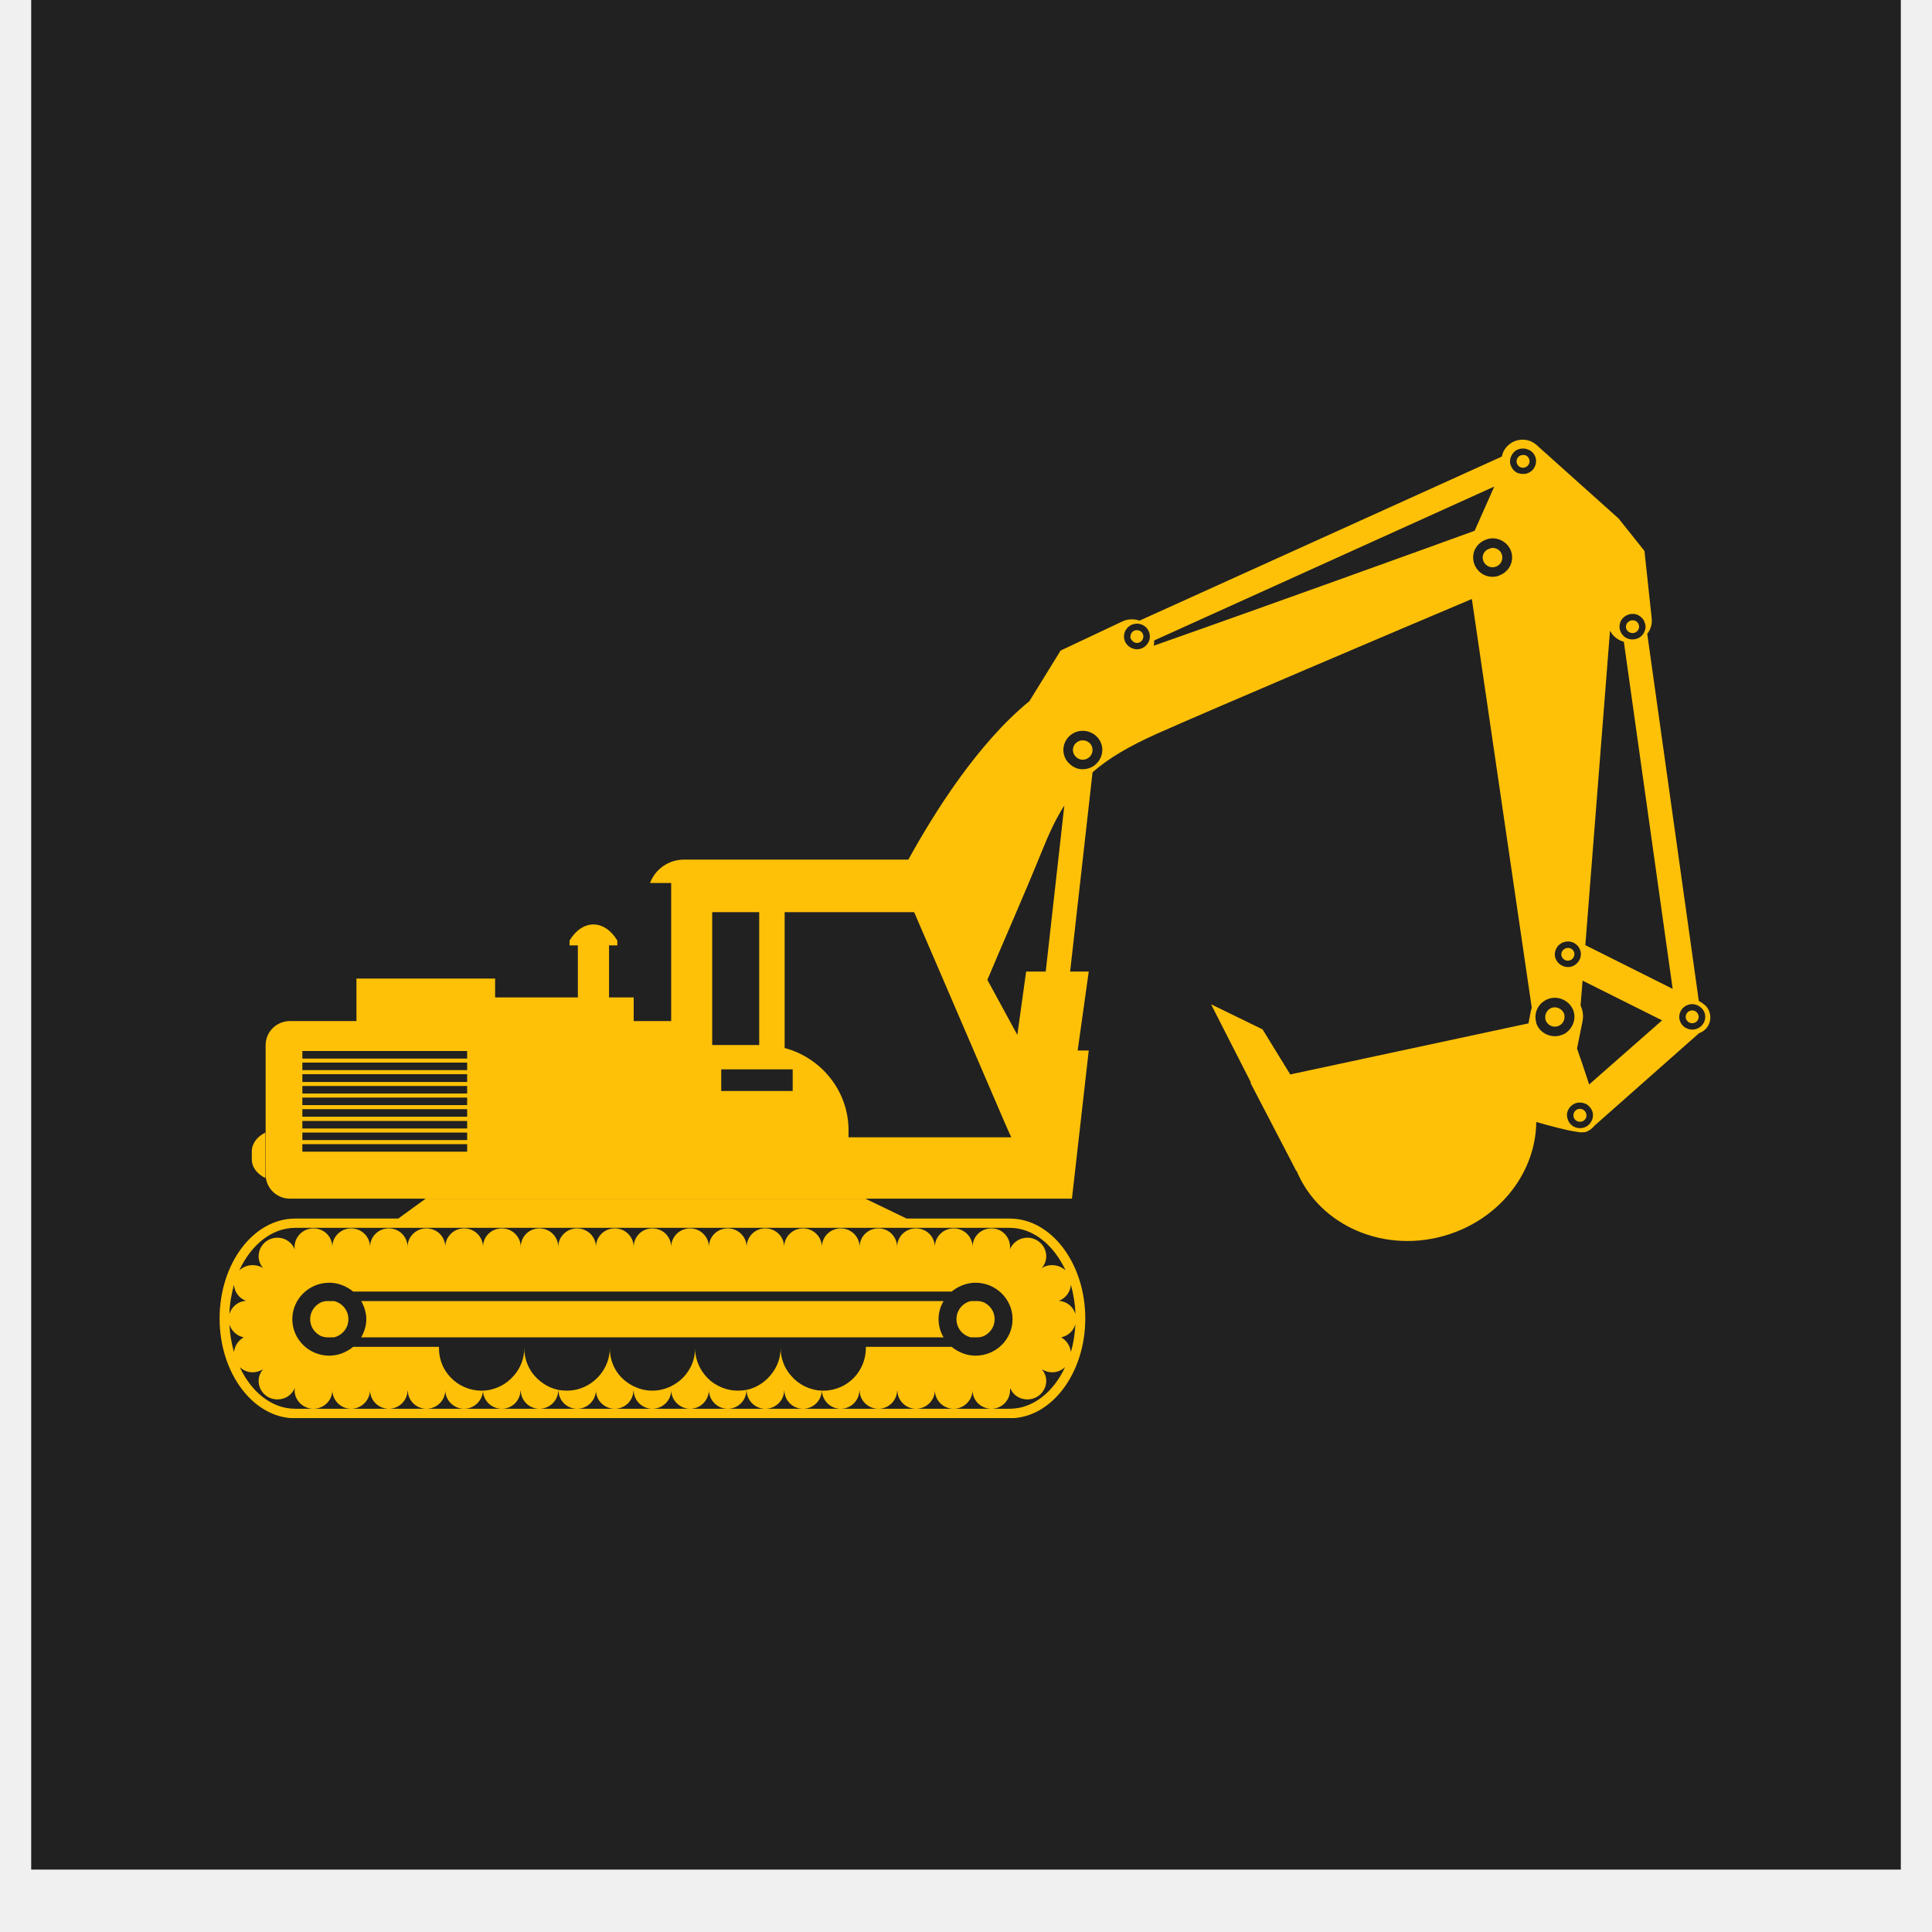
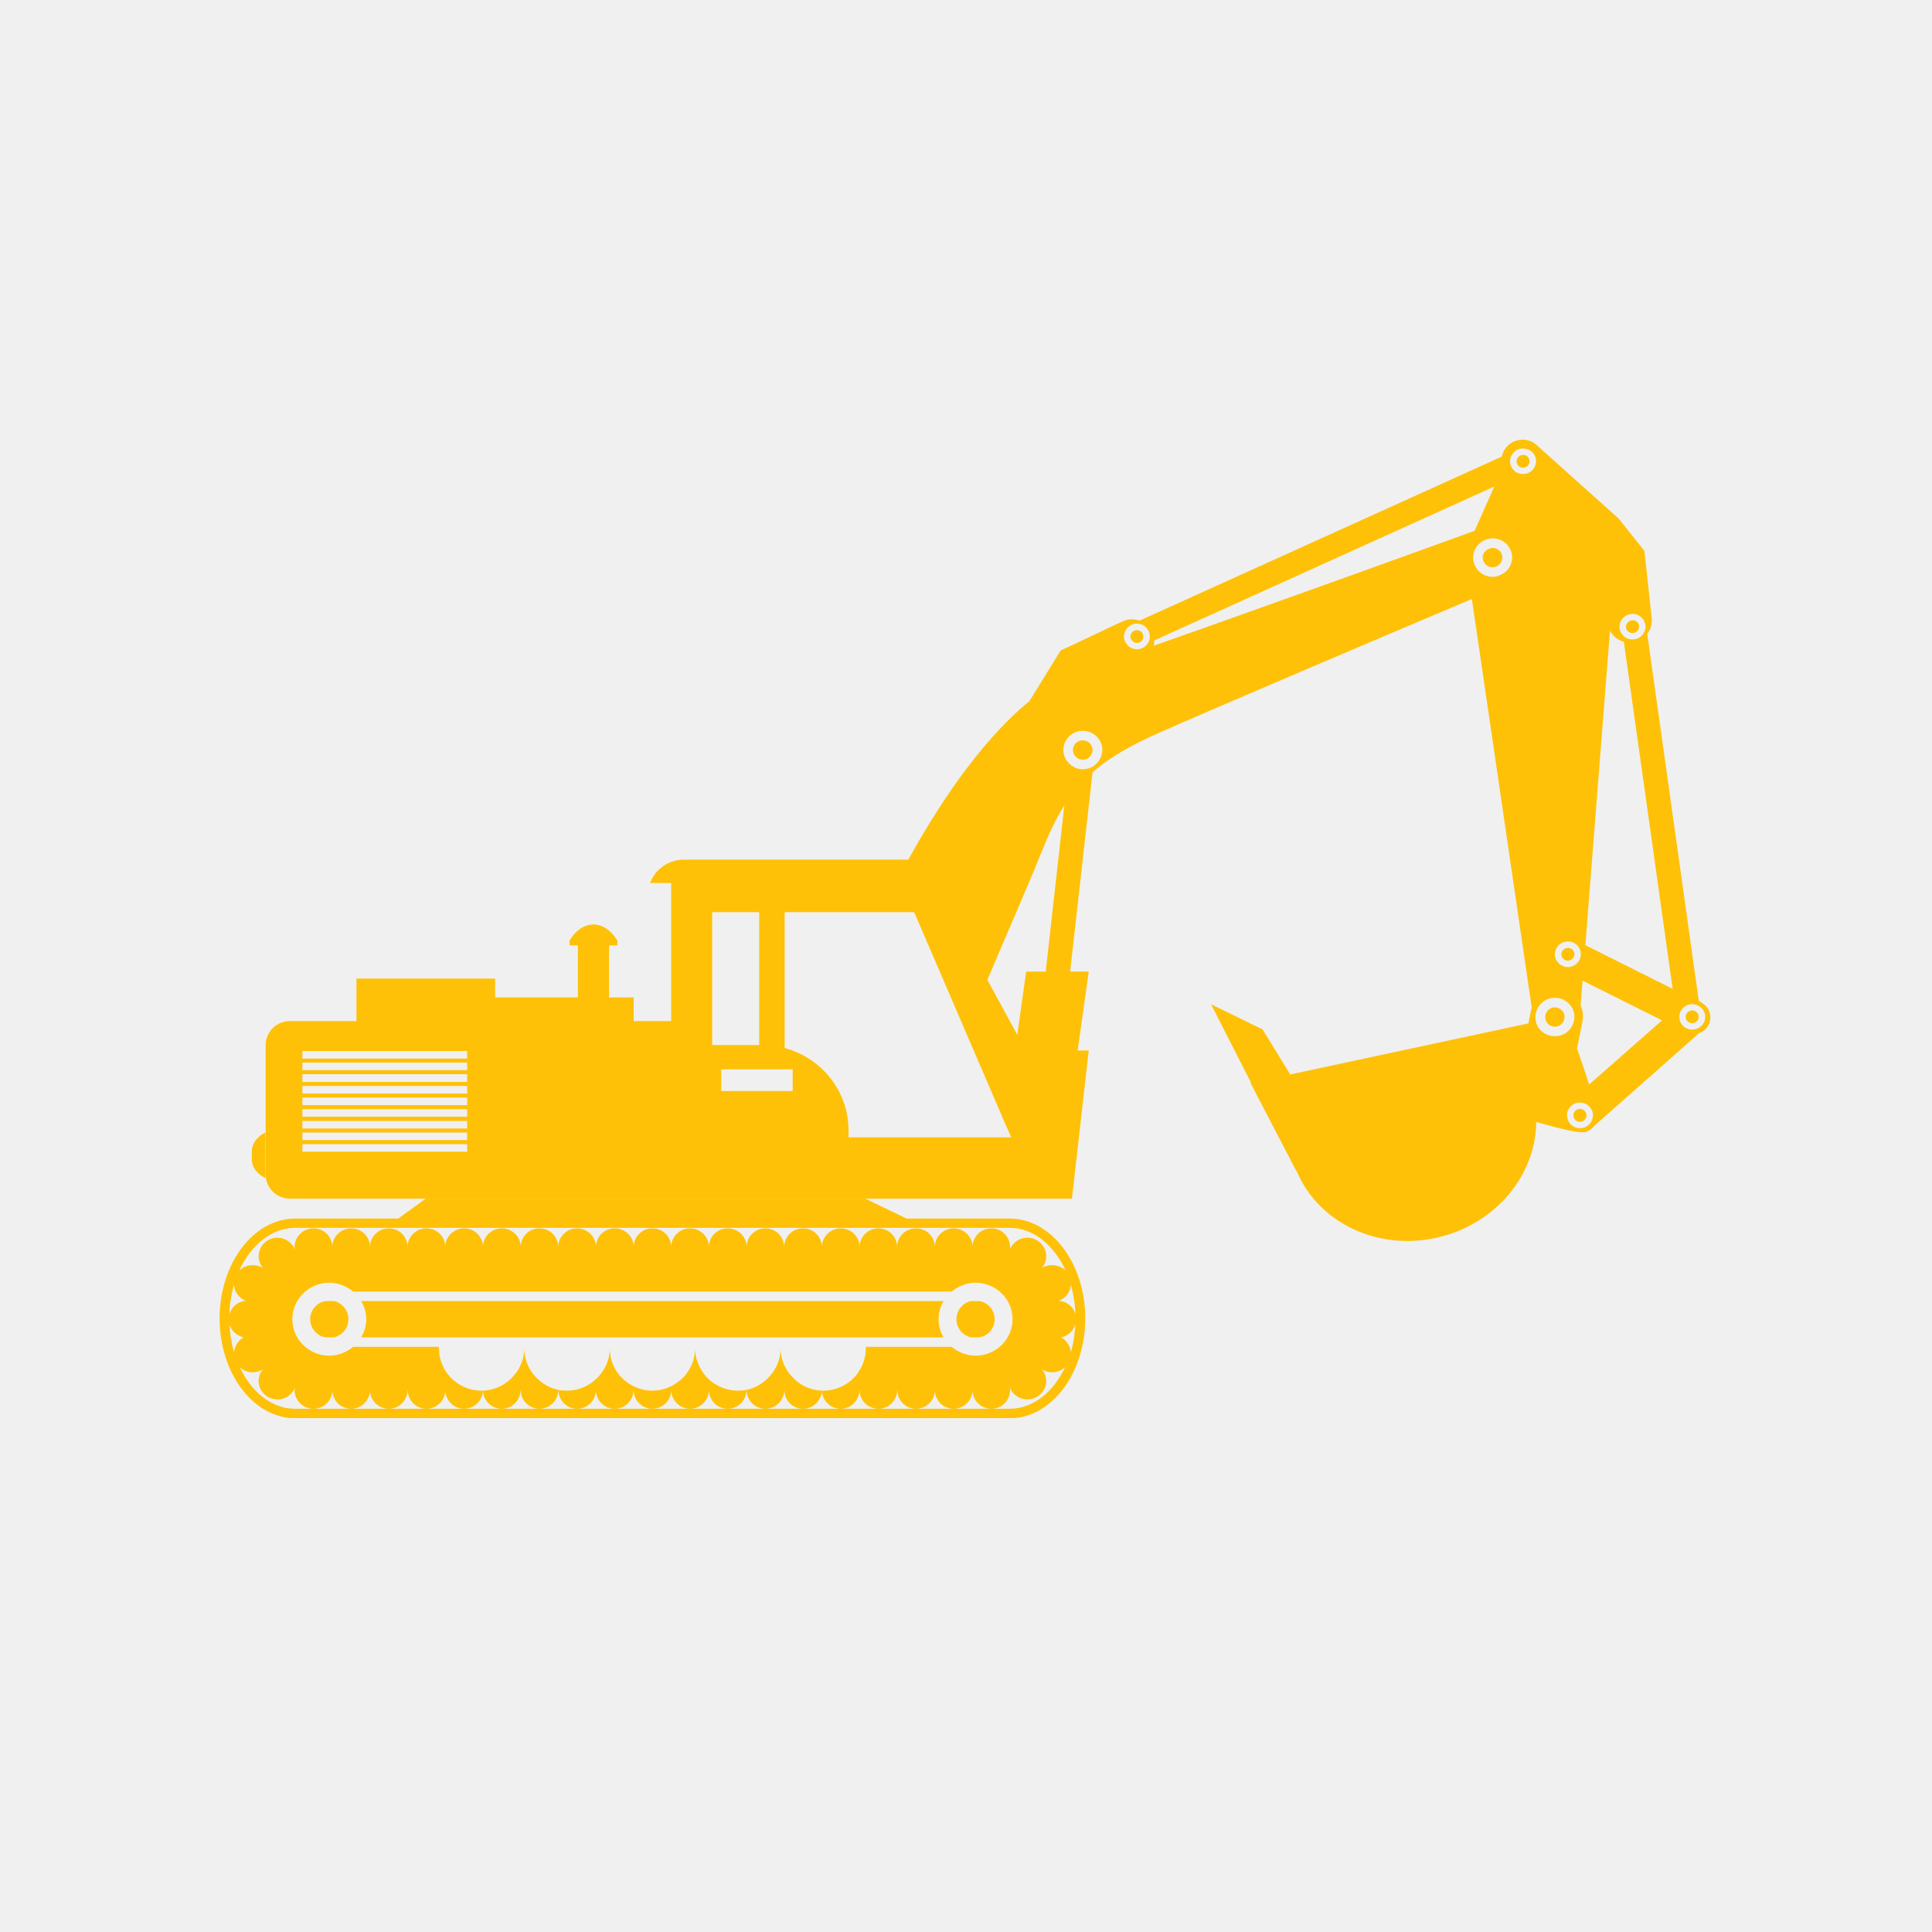
<svg xmlns="http://www.w3.org/2000/svg" width="40" zoomAndPan="magnify" viewBox="0 0 30 30" height="40" preserveAspectRatio="xMidYMid meet" version="1.0">
  <defs>
-     <clipPath id="f9b8bac0df">
-       <path d="M 0.484 0 L 29.516 0 L 29.516 29.031 L 0.484 29.031 Z M 0.484 0 " clip-rule="nonzero" />
-     </clipPath>
-     <clipPath id="c903cffab0">
+     <clipPath id="74065175f0">
      <path d="M 26 15 L 26.613 15 L 26.613 16 L 26 16 Z M 26 15 " clip-rule="nonzero" />
    </clipPath>
-     <clipPath id="90efa4f3f5">
+     <clipPath id="c0b186949f">
      <path d="M 3.387 18 L 17 18 L 17 22.02 L 3.387 22.02 Z M 3.387 18 " clip-rule="nonzero" />
    </clipPath>
-     <clipPath id="56f4313540">
+     <clipPath id="87d1e20c72">
      <path d="M 4 6.777 L 26.613 6.777 L 26.613 20 L 4 20 Z M 4 6.777 " clip-rule="nonzero" />
    </clipPath>
-     <clipPath id="908344d071">
+     <clipPath id="a6f226adc4">
      <path d="M 3.387 17 L 5 17 L 5 19 L 3.387 19 Z M 3.387 17 " clip-rule="nonzero" />
    </clipPath>
  </defs>
-   <g clip-path="url(#f9b8bac0df)">
-     <path fill="#ffffff" d="M 0.484 0 L 29.516 0 L 29.516 36.289 L 0.484 36.289 Z M 0.484 0 " fill-opacity="1" fill-rule="nonzero" />
-     <path fill="#ffffff" d="M 0.484 0 L 29.516 0 L 29.516 29.031 L 0.484 29.031 Z M 0.484 0 " fill-opacity="1" fill-rule="nonzero" />
-     <path fill="#212121" d="M 0.484 0 L 29.516 0 L 29.516 29.031 L 0.484 29.031 Z M 0.484 0 " fill-opacity="1" fill-rule="nonzero" />
-   </g>
  <path fill="#ffc107" d="M 17.652 9.984 C 17.629 9.984 17.609 9.973 17.594 9.961 C 17.57 9.941 17.551 9.914 17.551 9.883 L 17.555 9.879 C 17.555 9.828 17.598 9.785 17.652 9.785 C 17.711 9.785 17.754 9.828 17.754 9.883 C 17.754 9.938 17.711 9.984 17.652 9.984 " fill-opacity="1" fill-rule="nonzero" />
  <path fill="#ffc107" d="M 25.297 9.648 C 25.32 9.633 25.352 9.625 25.383 9.637 L 25.387 9.637 C 25.438 9.656 25.465 9.715 25.445 9.766 C 25.426 9.816 25.367 9.844 25.316 9.824 C 25.262 9.809 25.234 9.75 25.254 9.699 C 25.262 9.676 25.277 9.66 25.297 9.648 " fill-opacity="1" fill-rule="nonzero" />
  <path fill="#ffc107" d="M 23.668 7.066 C 23.676 7.066 23.684 7.066 23.691 7.07 C 23.742 7.094 23.766 7.156 23.742 7.203 C 23.719 7.254 23.656 7.277 23.605 7.254 C 23.559 7.23 23.539 7.18 23.555 7.129 L 23.559 7.121 C 23.578 7.078 23.625 7.059 23.668 7.066 " fill-opacity="1" fill-rule="nonzero" />
  <path fill="#ffc107" d="M 23.129 8.52 C 23.145 8.512 23.16 8.508 23.176 8.508 C 23.262 8.508 23.328 8.574 23.328 8.656 C 23.328 8.723 23.289 8.773 23.234 8.797 C 23.215 8.805 23.195 8.809 23.176 8.809 C 23.094 8.809 23.023 8.742 23.023 8.656 C 23.023 8.594 23.066 8.539 23.129 8.52 " fill-opacity="1" fill-rule="nonzero" />
  <path fill="#ffc107" d="M 24.098 15.648 C 24.176 15.625 24.262 15.668 24.289 15.746 C 24.293 15.754 24.289 15.762 24.293 15.77 C 24.301 15.844 24.262 15.91 24.191 15.934 C 24.113 15.961 24.027 15.918 24 15.84 L 24 15.836 C 23.977 15.758 24.02 15.676 24.098 15.648 " fill-opacity="1" fill-rule="nonzero" />
  <path fill="#ffc107" d="M 24.5 17.223 C 24.555 17.207 24.613 17.234 24.629 17.289 C 24.648 17.34 24.617 17.398 24.566 17.414 C 24.512 17.43 24.453 17.402 24.438 17.352 C 24.418 17.297 24.449 17.242 24.5 17.223 " fill-opacity="1" fill-rule="nonzero" />
-   <g clip-path="url(#c903cffab0)">
+   <g clip-path="url(#74065175f0)">
    <path fill="#ffc107" d="M 26.309 15.883 C 26.254 15.902 26.199 15.871 26.18 15.82 C 26.164 15.77 26.191 15.711 26.246 15.695 C 26.297 15.676 26.355 15.707 26.371 15.758 C 26.391 15.812 26.359 15.867 26.309 15.883 " fill-opacity="1" fill-rule="nonzero" />
  </g>
  <path fill="#ffc107" d="M 24.371 14.914 C 24.316 14.93 24.262 14.895 24.246 14.84 C 24.234 14.789 24.27 14.734 24.324 14.723 C 24.375 14.707 24.434 14.742 24.445 14.793 C 24.457 14.848 24.422 14.902 24.371 14.914 " fill-opacity="1" fill-rule="nonzero" />
-   <g clip-path="url(#90efa4f3f5)">
+   <g clip-path="url(#c0b186949f)">
    <path fill="#ffc107" d="M 3.562 20.406 C 3.594 20.293 3.695 20.207 3.82 20.199 C 3.715 20.16 3.641 20.066 3.633 19.949 C 3.594 20.094 3.566 20.246 3.562 20.406 Z M 16.629 19.949 C 16.621 20.062 16.547 20.16 16.441 20.199 C 16.566 20.207 16.668 20.293 16.699 20.406 C 16.695 20.246 16.668 20.094 16.629 19.949 Z M 16.699 20.562 C 16.668 20.668 16.582 20.746 16.477 20.766 C 16.559 20.812 16.617 20.895 16.629 20.996 C 16.668 20.859 16.691 20.715 16.699 20.562 Z M 7.477 21.594 L 7.5 21.594 C 7.691 21.586 7.859 21.5 7.977 21.363 C 8.078 21.25 8.141 21.098 8.141 20.934 C 8.141 21.078 8.188 21.211 8.266 21.32 C 8.363 21.449 8.504 21.547 8.668 21.582 C 8.711 21.59 8.758 21.594 8.805 21.594 C 8.961 21.594 9.102 21.539 9.215 21.449 C 9.367 21.328 9.469 21.141 9.469 20.934 C 9.469 21.07 9.508 21.195 9.578 21.301 C 9.641 21.395 9.73 21.469 9.828 21.52 L 9.844 21.527 C 9.93 21.57 10.027 21.594 10.129 21.594 C 10.234 21.594 10.328 21.57 10.418 21.527 L 10.43 21.52 C 10.531 21.469 10.617 21.395 10.68 21.301 C 10.754 21.195 10.793 21.07 10.793 20.934 C 10.793 21.141 10.895 21.328 11.043 21.449 C 11.16 21.539 11.301 21.594 11.457 21.594 C 11.504 21.594 11.547 21.59 11.594 21.582 C 11.758 21.547 11.898 21.449 11.992 21.32 C 12.074 21.211 12.121 21.078 12.121 20.934 C 12.121 21.098 12.184 21.25 12.285 21.363 C 12.402 21.5 12.57 21.586 12.762 21.594 L 12.785 21.594 C 12.973 21.594 13.145 21.516 13.266 21.387 C 13.375 21.27 13.445 21.109 13.445 20.934 L 13.445 20.914 L 14.777 20.914 C 14.879 20.996 15.008 21.051 15.148 21.051 C 15.465 21.051 15.723 20.797 15.723 20.484 C 15.723 20.172 15.465 19.918 15.148 19.918 C 15.008 19.918 14.879 19.973 14.777 20.055 L 5.484 20.055 C 5.383 19.973 5.254 19.918 5.113 19.918 C 4.797 19.918 4.539 20.172 4.539 20.484 C 4.539 20.797 4.797 21.051 5.113 21.051 C 5.254 21.051 5.383 20.996 5.484 20.914 L 6.816 20.914 L 6.816 20.934 C 6.816 21.109 6.883 21.27 6.996 21.387 C 7.117 21.516 7.289 21.594 7.477 21.594 Z M 3.633 20.996 C 3.645 20.895 3.703 20.812 3.785 20.766 C 3.68 20.746 3.594 20.668 3.562 20.566 C 3.57 20.715 3.594 20.859 3.633 20.996 Z M 15.68 19.066 L 4.582 19.066 C 4.219 19.066 3.898 19.332 3.715 19.727 C 3.77 19.676 3.844 19.645 3.922 19.645 C 3.984 19.645 4.039 19.66 4.086 19.691 C 4.043 19.641 4.016 19.578 4.016 19.508 C 4.016 19.348 4.145 19.219 4.309 19.219 C 4.43 19.219 4.535 19.293 4.578 19.402 C 4.578 19.391 4.574 19.375 4.574 19.363 C 4.574 19.203 4.707 19.074 4.867 19.074 C 5.031 19.074 5.16 19.203 5.16 19.363 L 5.16 19.375 L 5.16 19.363 C 5.16 19.203 5.293 19.074 5.453 19.074 C 5.613 19.074 5.746 19.203 5.746 19.363 L 5.746 19.375 L 5.746 19.363 C 5.746 19.203 5.875 19.074 6.039 19.074 C 6.199 19.074 6.328 19.203 6.328 19.363 L 6.328 19.375 L 6.332 19.375 L 6.328 19.363 C 6.328 19.203 6.461 19.074 6.621 19.074 C 6.785 19.074 6.914 19.203 6.914 19.363 L 6.914 19.375 L 6.914 19.363 C 6.914 19.203 7.047 19.074 7.207 19.074 C 7.367 19.074 7.5 19.203 7.5 19.363 L 7.5 19.375 L 7.5 19.363 C 7.5 19.203 7.629 19.074 7.793 19.074 C 7.953 19.074 8.086 19.203 8.086 19.363 L 8.082 19.375 L 8.086 19.375 L 8.086 19.363 C 8.086 19.203 8.215 19.074 8.375 19.074 C 8.539 19.074 8.668 19.203 8.668 19.363 L 8.668 19.375 L 8.672 19.375 L 8.668 19.363 C 8.668 19.203 8.801 19.074 8.961 19.074 C 9.121 19.074 9.254 19.203 9.254 19.363 L 9.254 19.375 L 9.254 19.363 C 9.254 19.203 9.383 19.074 9.547 19.074 C 9.707 19.074 9.84 19.203 9.84 19.363 L 9.836 19.375 L 9.84 19.375 L 9.84 19.363 C 9.84 19.203 9.969 19.074 10.129 19.074 C 10.293 19.074 10.422 19.203 10.422 19.363 L 10.422 19.375 L 10.422 19.363 C 10.422 19.203 10.555 19.074 10.715 19.074 C 10.875 19.074 11.008 19.203 11.008 19.363 L 11.008 19.375 L 11.008 19.363 C 11.008 19.203 11.137 19.074 11.301 19.074 C 11.461 19.074 11.594 19.203 11.594 19.363 L 11.59 19.375 L 11.594 19.375 L 11.594 19.363 C 11.594 19.203 11.723 19.074 11.883 19.074 C 12.047 19.074 12.176 19.203 12.176 19.363 L 12.176 19.375 L 12.18 19.375 L 12.176 19.363 C 12.176 19.203 12.309 19.074 12.469 19.074 C 12.629 19.074 12.762 19.203 12.762 19.363 L 12.762 19.375 L 12.762 19.363 C 12.762 19.203 12.895 19.074 13.055 19.074 C 13.215 19.074 13.348 19.203 13.348 19.363 L 13.344 19.375 L 13.348 19.375 L 13.348 19.363 C 13.348 19.203 13.477 19.074 13.641 19.074 C 13.801 19.074 13.93 19.203 13.93 19.363 L 13.93 19.375 L 13.934 19.375 L 13.93 19.363 C 13.93 19.203 14.062 19.074 14.223 19.074 C 14.387 19.074 14.516 19.203 14.516 19.363 L 14.516 19.375 L 14.516 19.363 C 14.516 19.203 14.648 19.074 14.809 19.074 C 14.969 19.074 15.102 19.203 15.102 19.363 L 15.102 19.375 L 15.102 19.363 C 15.102 19.203 15.23 19.074 15.395 19.074 C 15.555 19.074 15.684 19.203 15.684 19.363 C 15.684 19.375 15.684 19.391 15.68 19.402 C 15.723 19.297 15.828 19.219 15.953 19.219 C 16.113 19.219 16.246 19.348 16.246 19.508 C 16.246 19.578 16.219 19.641 16.176 19.691 C 16.223 19.66 16.277 19.645 16.336 19.645 C 16.418 19.645 16.492 19.676 16.547 19.727 C 16.363 19.332 16.043 19.066 15.68 19.066 Z M 4.582 21.875 L 15.68 21.875 C 16.039 21.875 16.359 21.617 16.539 21.227 C 16.488 21.277 16.418 21.309 16.336 21.309 C 16.277 21.309 16.223 21.289 16.176 21.262 C 16.219 21.309 16.246 21.375 16.246 21.441 C 16.246 21.602 16.113 21.73 15.953 21.73 C 15.832 21.73 15.73 21.66 15.688 21.559 L 15.684 21.559 C 15.684 21.57 15.684 21.578 15.684 21.586 C 15.684 21.746 15.555 21.875 15.395 21.875 C 15.234 21.875 15.105 21.75 15.102 21.594 C 15.094 21.75 14.965 21.875 14.809 21.875 C 14.648 21.875 14.523 21.75 14.516 21.594 C 14.512 21.75 14.383 21.875 14.223 21.875 C 14.066 21.875 13.938 21.75 13.934 21.594 L 13.93 21.594 C 13.926 21.75 13.797 21.875 13.641 21.875 C 13.48 21.875 13.352 21.75 13.348 21.594 L 13.344 21.594 C 13.34 21.75 13.211 21.875 13.055 21.875 C 12.895 21.875 12.77 21.75 12.762 21.594 C 12.754 21.75 12.629 21.875 12.469 21.875 C 12.312 21.875 12.184 21.75 12.18 21.594 L 12.176 21.594 C 12.172 21.75 12.043 21.875 11.883 21.875 C 11.727 21.875 11.598 21.75 11.594 21.594 L 11.59 21.594 C 11.586 21.75 11.457 21.875 11.301 21.875 C 11.141 21.875 11.016 21.75 11.008 21.594 C 11 21.75 10.875 21.875 10.715 21.875 C 10.559 21.875 10.43 21.75 10.422 21.594 C 10.418 21.75 10.289 21.875 10.129 21.875 C 9.973 21.875 9.844 21.75 9.84 21.594 L 9.836 21.594 C 9.832 21.75 9.703 21.875 9.547 21.875 C 9.387 21.875 9.258 21.75 9.254 21.594 C 9.246 21.75 9.121 21.875 8.961 21.875 C 8.805 21.875 8.676 21.75 8.672 21.594 L 8.668 21.594 C 8.664 21.75 8.535 21.875 8.375 21.875 C 8.219 21.875 8.09 21.75 8.086 21.594 L 8.082 21.594 C 8.078 21.75 7.949 21.875 7.793 21.875 C 7.633 21.875 7.504 21.75 7.5 21.594 C 7.492 21.75 7.363 21.875 7.207 21.875 C 7.047 21.875 6.922 21.75 6.914 21.594 C 6.91 21.75 6.781 21.875 6.621 21.875 C 6.465 21.875 6.336 21.75 6.332 21.594 L 6.328 21.594 C 6.324 21.75 6.195 21.875 6.039 21.875 C 5.879 21.875 5.75 21.75 5.746 21.594 C 5.738 21.75 5.609 21.875 5.453 21.875 C 5.293 21.875 5.168 21.75 5.16 21.594 C 5.156 21.75 5.027 21.875 4.867 21.875 C 4.707 21.875 4.574 21.746 4.574 21.586 C 4.574 21.578 4.578 21.57 4.578 21.559 L 4.574 21.559 C 4.531 21.66 4.43 21.73 4.309 21.73 C 4.145 21.73 4.016 21.602 4.016 21.441 C 4.016 21.375 4.043 21.309 4.086 21.262 C 4.039 21.289 3.984 21.309 3.922 21.309 C 3.844 21.309 3.773 21.277 3.723 21.227 C 3.902 21.617 4.223 21.875 4.582 21.875 Z M 4.582 18.922 L 6.184 18.922 L 6.609 18.613 L 13.438 18.613 L 14.078 18.922 L 15.68 18.922 C 16.324 18.922 16.852 19.617 16.852 20.473 C 16.852 21.328 16.324 22.023 15.68 22.023 L 4.582 22.023 C 3.938 22.023 3.41 21.328 3.41 20.473 C 3.41 19.617 3.938 18.922 4.582 18.922 " fill-opacity="1" fill-rule="nonzero" />
  </g>
  <path fill="#ffc107" d="M 5.688 20.484 C 5.688 20.383 5.656 20.285 5.609 20.203 L 14.652 20.203 C 14.602 20.285 14.574 20.383 14.574 20.484 C 14.574 20.586 14.602 20.684 14.652 20.766 L 5.609 20.766 C 5.656 20.684 5.688 20.586 5.688 20.484 " fill-opacity="1" fill-rule="nonzero" />
  <path fill="#ffc107" d="M 15.277 20.223 C 15.375 20.27 15.445 20.367 15.445 20.484 C 15.445 20.602 15.375 20.699 15.277 20.746 C 15.246 20.758 15.215 20.766 15.184 20.766 L 15.074 20.766 C 14.945 20.734 14.852 20.621 14.852 20.484 C 14.852 20.348 14.945 20.234 15.074 20.203 L 15.184 20.203 C 15.215 20.203 15.246 20.211 15.277 20.223 " fill-opacity="1" fill-rule="nonzero" />
  <path fill="#ffc107" d="M 4.984 20.746 C 4.887 20.699 4.816 20.602 4.816 20.484 C 4.816 20.367 4.887 20.27 4.984 20.223 C 5.016 20.211 5.047 20.203 5.078 20.203 L 5.188 20.203 C 5.316 20.234 5.41 20.348 5.41 20.484 C 5.41 20.621 5.316 20.734 5.188 20.766 L 5.078 20.766 C 5.047 20.766 5.016 20.758 4.984 20.746 " fill-opacity="1" fill-rule="nonzero" />
-   <g clip-path="url(#56f4313540)">
+   <g clip-path="url(#87d1e20c72)">
    <path fill="#ffc107" d="M 11.059 16.227 L 11.789 16.227 L 11.789 14.164 L 11.059 14.164 Z M 11.199 16.941 L 12.309 16.941 L 12.309 16.605 L 11.199 16.605 Z M 13.176 17.551 L 13.176 17.66 L 15.703 17.66 L 15.664 17.574 L 15.605 17.441 L 14.609 15.125 L 14.195 14.164 L 12.184 14.164 L 12.184 16.273 C 12.754 16.426 13.176 16.941 13.176 17.551 Z M 16.527 12.508 C 16.398 12.707 16.289 12.941 16.176 13.223 C 15.906 13.891 15.535 14.727 15.332 15.215 L 15.797 16.07 L 15.934 15.086 L 16.238 15.086 Z M 16.977 11.898 C 17.059 11.844 17.117 11.75 17.117 11.645 C 17.117 11.48 16.98 11.348 16.812 11.348 C 16.648 11.348 16.512 11.48 16.512 11.645 C 16.512 11.727 16.547 11.805 16.602 11.855 C 16.656 11.91 16.73 11.945 16.812 11.945 C 16.875 11.945 16.93 11.926 16.977 11.898 Z M 22.898 8.242 L 23.203 7.555 L 17.922 9.945 L 17.922 9.957 C 17.922 9.98 17.922 10.004 17.914 10.027 C 19.723 9.391 22.34 8.445 22.898 8.242 Z M 24.598 17.508 C 24.703 17.473 24.758 17.359 24.727 17.258 C 24.707 17.207 24.672 17.168 24.633 17.145 C 24.582 17.121 24.527 17.113 24.469 17.129 C 24.426 17.145 24.391 17.172 24.367 17.207 C 24.332 17.254 24.32 17.32 24.344 17.379 C 24.375 17.484 24.488 17.543 24.598 17.508 Z M 24.574 15.227 L 24.543 15.613 C 24.578 15.688 24.59 15.77 24.574 15.855 L 24.488 16.281 L 24.578 16.543 L 24.625 16.684 L 24.676 16.84 L 25.809 15.844 Z M 26.469 15.727 C 26.453 15.684 26.426 15.652 26.391 15.629 C 26.34 15.594 26.277 15.582 26.215 15.602 C 26.109 15.637 26.051 15.746 26.086 15.852 C 26.102 15.902 26.141 15.945 26.184 15.965 C 26.23 15.988 26.285 15.996 26.34 15.977 C 26.445 15.945 26.504 15.832 26.469 15.727 Z M 25.215 9.965 C 25.207 9.961 25.199 9.961 25.188 9.957 C 25.102 9.926 25.039 9.867 25 9.793 L 24.617 14.676 L 25.973 15.355 Z M 25.418 9.543 C 25.312 9.508 25.199 9.562 25.16 9.66 L 25.16 9.664 C 25.133 9.738 25.152 9.812 25.203 9.867 C 25.223 9.891 25.25 9.906 25.281 9.918 C 25.387 9.953 25.504 9.902 25.539 9.797 C 25.559 9.75 25.555 9.699 25.535 9.66 C 25.531 9.648 25.527 9.637 25.52 9.625 C 25.496 9.59 25.461 9.559 25.418 9.543 Z M 24.543 14.773 C 24.516 14.664 24.406 14.598 24.301 14.625 C 24.191 14.648 24.125 14.758 24.148 14.863 C 24.176 14.969 24.285 15.035 24.391 15.012 C 24.5 14.984 24.566 14.879 24.543 14.773 Z M 23.852 15.867 L 23.855 15.887 C 23.898 16.016 24.027 16.098 24.164 16.09 C 24.188 16.086 24.215 16.086 24.238 16.074 C 24.258 16.07 24.277 16.062 24.297 16.051 C 24.332 16.031 24.363 16 24.387 15.969 C 24.441 15.895 24.465 15.797 24.434 15.699 C 24.379 15.543 24.207 15.457 24.051 15.508 C 23.898 15.559 23.812 15.715 23.852 15.867 Z M 23.734 6.984 C 23.672 6.953 23.598 6.961 23.543 6.992 C 23.512 7.012 23.484 7.043 23.469 7.078 C 23.449 7.113 23.445 7.152 23.449 7.191 C 23.461 7.254 23.5 7.312 23.562 7.344 C 23.586 7.352 23.609 7.355 23.633 7.359 C 23.715 7.367 23.797 7.324 23.832 7.246 C 23.875 7.16 23.848 7.059 23.773 7.004 C 23.762 6.996 23.75 6.988 23.734 6.984 Z M 23.176 8.957 C 23.215 8.957 23.254 8.949 23.285 8.934 C 23.398 8.891 23.48 8.785 23.48 8.656 C 23.48 8.492 23.344 8.359 23.176 8.359 C 23.141 8.359 23.105 8.367 23.074 8.379 C 22.957 8.422 22.875 8.527 22.875 8.656 C 22.875 8.824 23.012 8.957 23.176 8.957 Z M 17.652 9.684 C 17.621 9.684 17.586 9.695 17.559 9.707 C 17.535 9.723 17.512 9.738 17.496 9.762 C 17.469 9.793 17.453 9.836 17.453 9.883 C 17.453 9.992 17.543 10.078 17.652 10.082 C 17.727 10.082 17.789 10.043 17.824 9.988 C 17.844 9.957 17.855 9.922 17.855 9.883 C 17.855 9.773 17.766 9.684 17.652 9.684 Z M 4.695 16.438 L 7.254 16.438 L 7.254 16.32 L 4.695 16.32 Z M 4.695 17.766 L 4.695 17.883 L 7.254 17.883 L 7.254 17.766 Z M 4.695 17.586 L 4.695 17.703 L 7.254 17.703 L 7.254 17.586 Z M 4.695 17.406 L 4.695 17.523 L 7.254 17.523 L 7.254 17.406 Z M 4.695 17.223 L 4.695 17.34 L 7.254 17.34 L 7.254 17.223 Z M 4.695 17.043 L 4.695 17.16 L 7.254 17.16 L 7.254 17.043 Z M 4.695 16.863 L 4.695 16.98 L 7.254 16.98 L 7.254 16.863 Z M 7.254 16.617 L 7.254 16.5 L 4.695 16.5 L 4.695 16.617 Z M 4.695 16.68 L 4.695 16.801 L 7.254 16.801 L 7.254 16.68 Z M 10.422 18.613 L 4.504 18.613 C 4.293 18.613 4.125 18.445 4.125 18.238 L 4.125 16.227 C 4.125 16.023 4.293 15.855 4.504 15.855 L 5.535 15.855 L 5.535 15.195 L 7.688 15.195 L 7.688 15.488 L 8.973 15.488 L 8.973 14.68 L 8.844 14.68 L 8.844 14.605 C 8.938 14.449 9.07 14.355 9.215 14.355 C 9.359 14.355 9.492 14.449 9.586 14.605 L 9.586 14.68 L 9.457 14.68 L 9.457 15.488 L 9.84 15.488 L 9.84 15.855 L 10.422 15.855 L 10.422 13.711 L 10.094 13.711 C 10.172 13.5 10.379 13.348 10.621 13.348 L 14.105 13.348 C 14.512 12.609 15.184 11.543 15.98 10.891 L 15.98 10.895 L 16.469 10.102 L 17.438 9.645 L 17.441 9.645 C 17.48 9.625 17.527 9.617 17.578 9.617 C 17.621 9.617 17.66 9.625 17.695 9.637 L 23.32 7.09 C 23.328 7.066 23.332 7.039 23.344 7.016 C 23.422 6.852 23.617 6.781 23.785 6.859 C 23.824 6.879 23.859 6.906 23.891 6.938 L 25.133 8.051 L 25.535 8.555 L 25.648 9.605 L 25.648 9.609 C 25.652 9.656 25.648 9.703 25.629 9.75 C 25.617 9.785 25.602 9.812 25.578 9.84 L 26.379 15.543 C 26.41 15.559 26.441 15.578 26.465 15.602 L 26.473 15.605 C 26.582 15.707 26.586 15.875 26.484 15.98 C 26.453 16.008 26.422 16.031 26.383 16.043 L 24.762 17.477 C 24.727 17.52 24.68 17.559 24.621 17.578 C 24.605 17.582 24.582 17.582 24.551 17.582 L 24.527 17.582 C 24.516 17.578 24.5 17.578 24.48 17.574 C 24.316 17.551 24.059 17.48 23.855 17.422 C 23.848 18.184 23.316 18.902 22.496 19.168 C 21.52 19.484 20.492 19.043 20.133 18.18 L 20.129 18.184 L 20.02 17.973 L 19.418 16.816 L 19.426 16.812 L 18.805 15.594 L 19.605 15.984 L 20.035 16.684 L 23.734 15.891 L 23.77 15.703 C 23.773 15.684 23.781 15.668 23.785 15.648 L 22.855 9.301 C 21.691 9.793 18.785 11.027 17.961 11.395 C 17.527 11.59 17.215 11.773 16.965 11.992 L 16.617 15.086 L 16.906 15.086 L 16.734 16.312 L 16.906 16.312 L 16.645 18.613 L 10.422 18.613 " fill-opacity="1" fill-rule="nonzero" />
  </g>
-   <g clip-path="url(#908344d071)">
+   <g clip-path="url(#a6f226adc4)">
    <path fill="#ffc107" d="M 3.91 18 L 3.91 17.879 C 3.91 17.758 3.992 17.648 4.121 17.586 L 4.121 18.293 C 3.992 18.23 3.91 18.125 3.91 18 " fill-opacity="1" fill-rule="nonzero" />
  </g>
  <path fill="#ffc107" d="M 16.66 11.645 C 16.66 11.562 16.73 11.496 16.812 11.496 C 16.898 11.496 16.965 11.562 16.965 11.645 C 16.965 11.727 16.898 11.797 16.812 11.797 C 16.73 11.797 16.66 11.727 16.66 11.645 " fill-opacity="1" fill-rule="nonzero" />
</svg>
